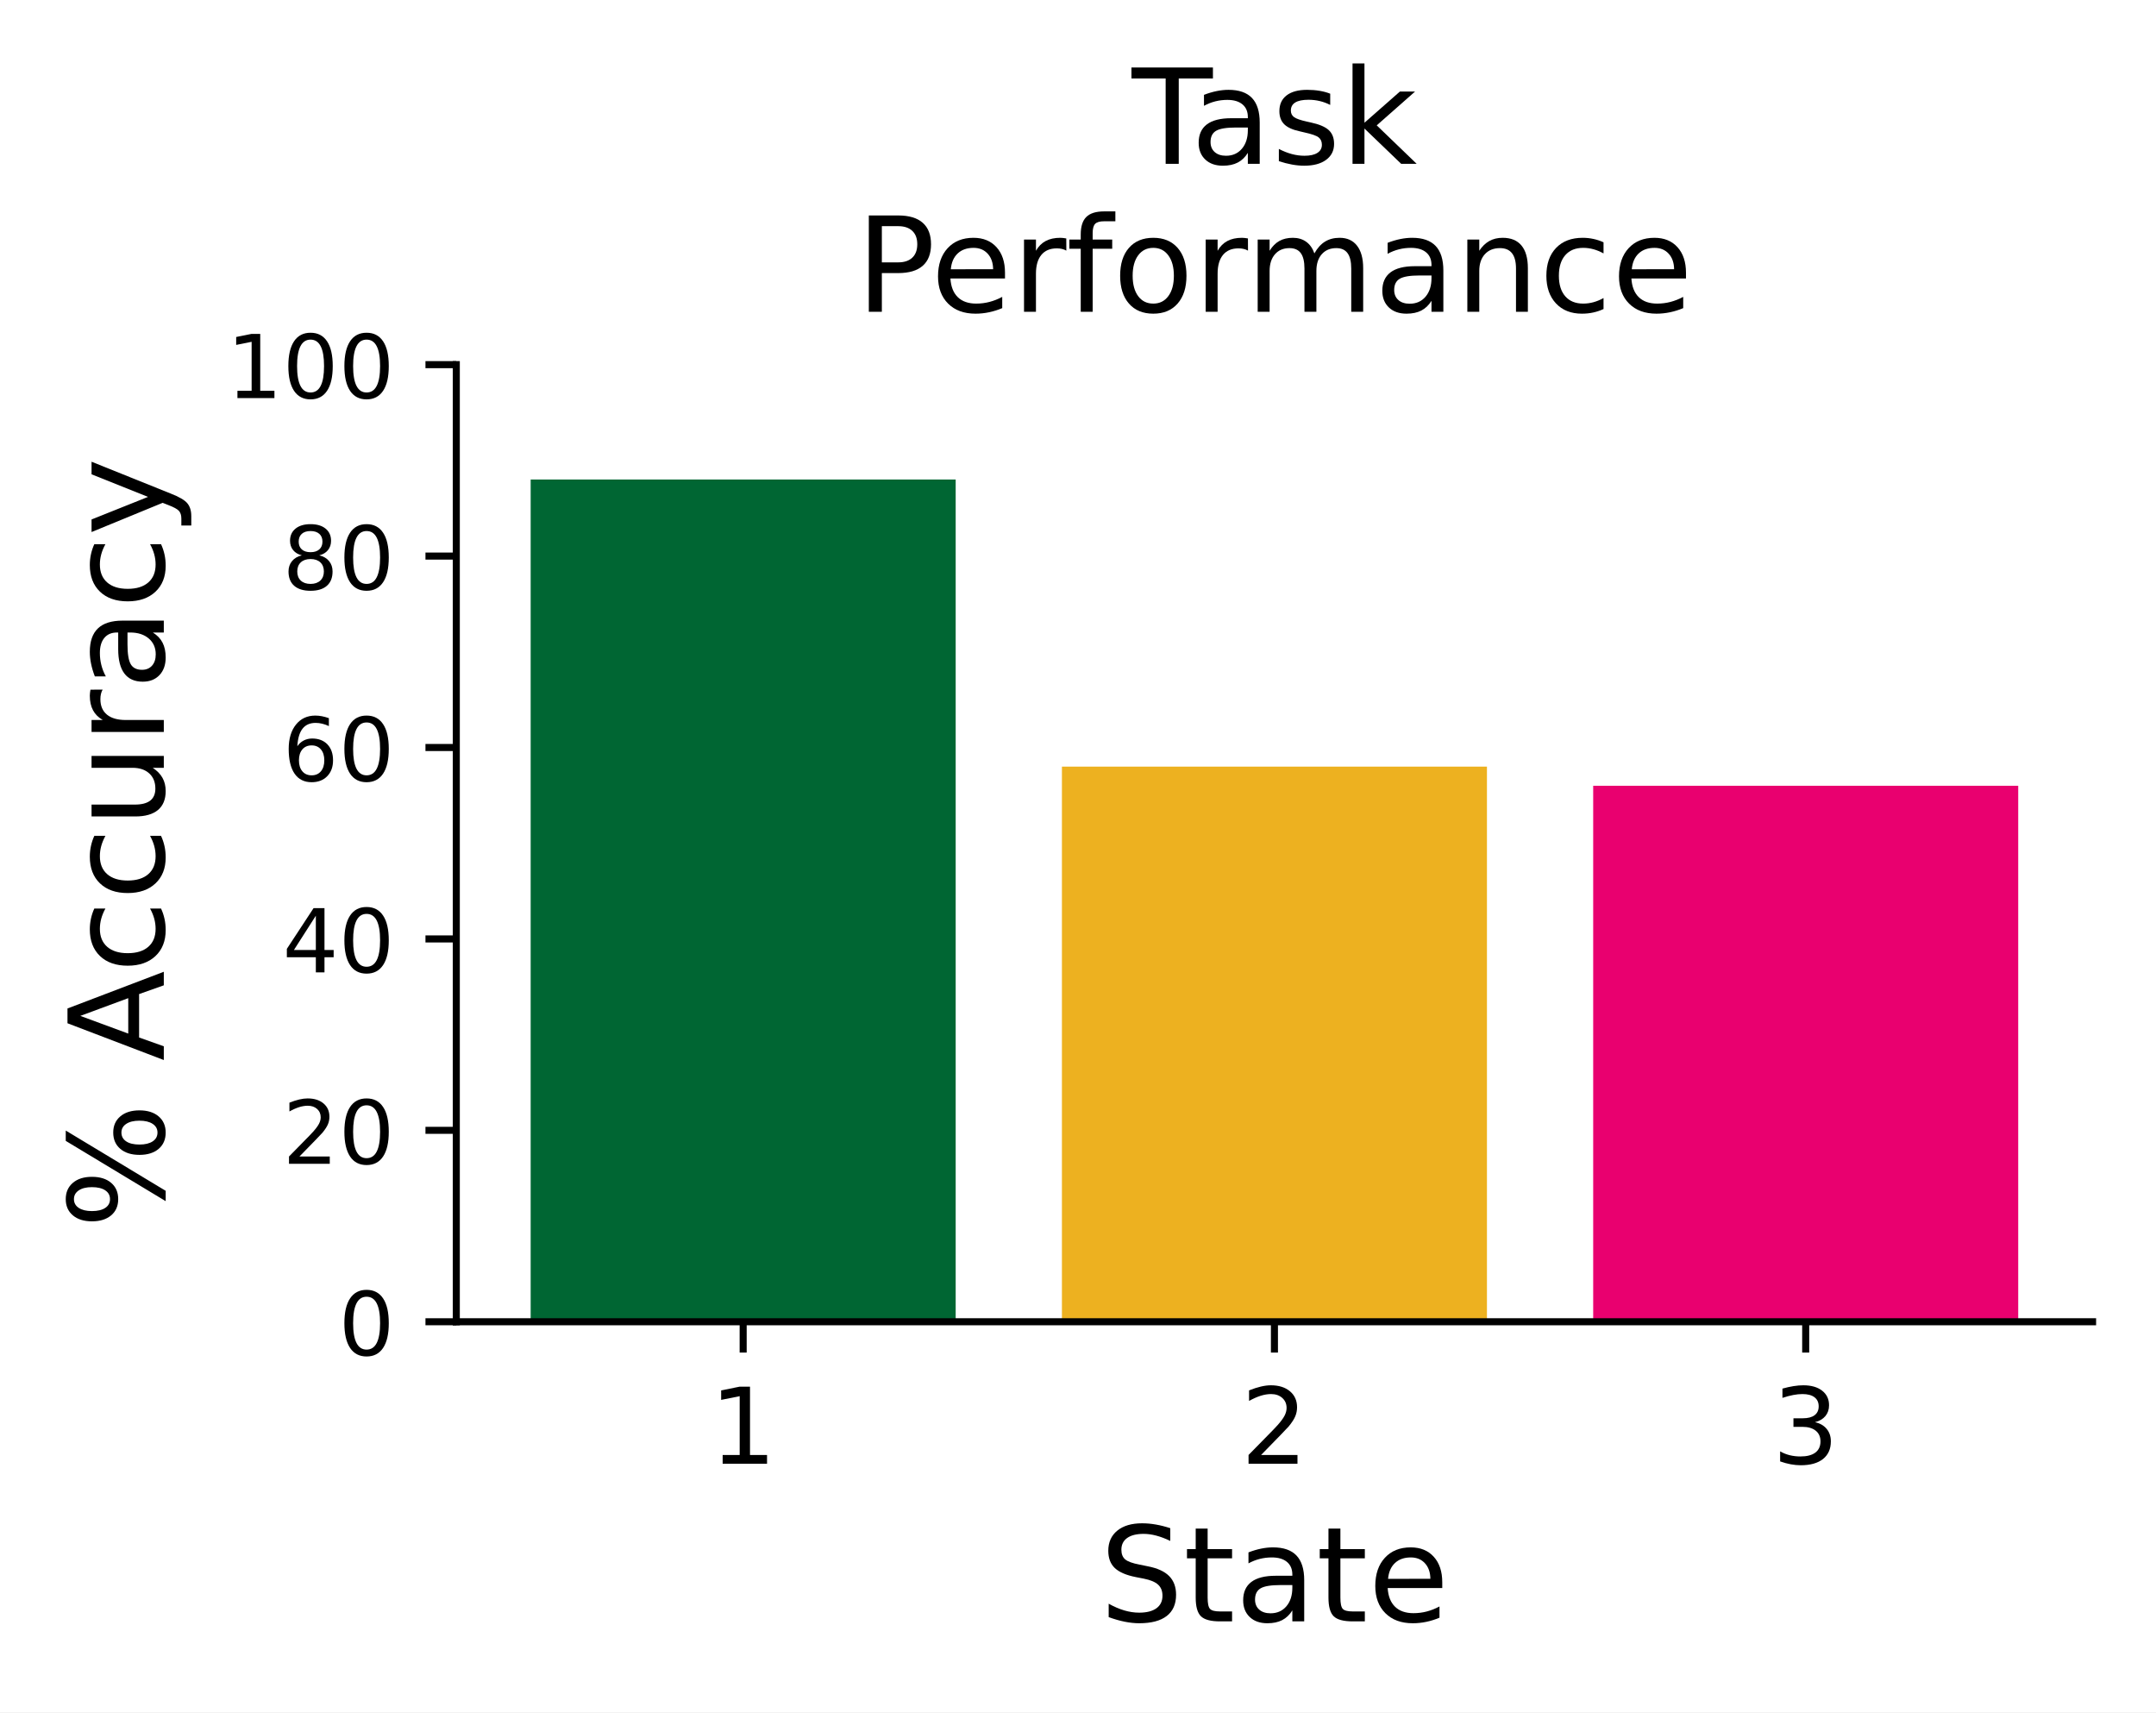
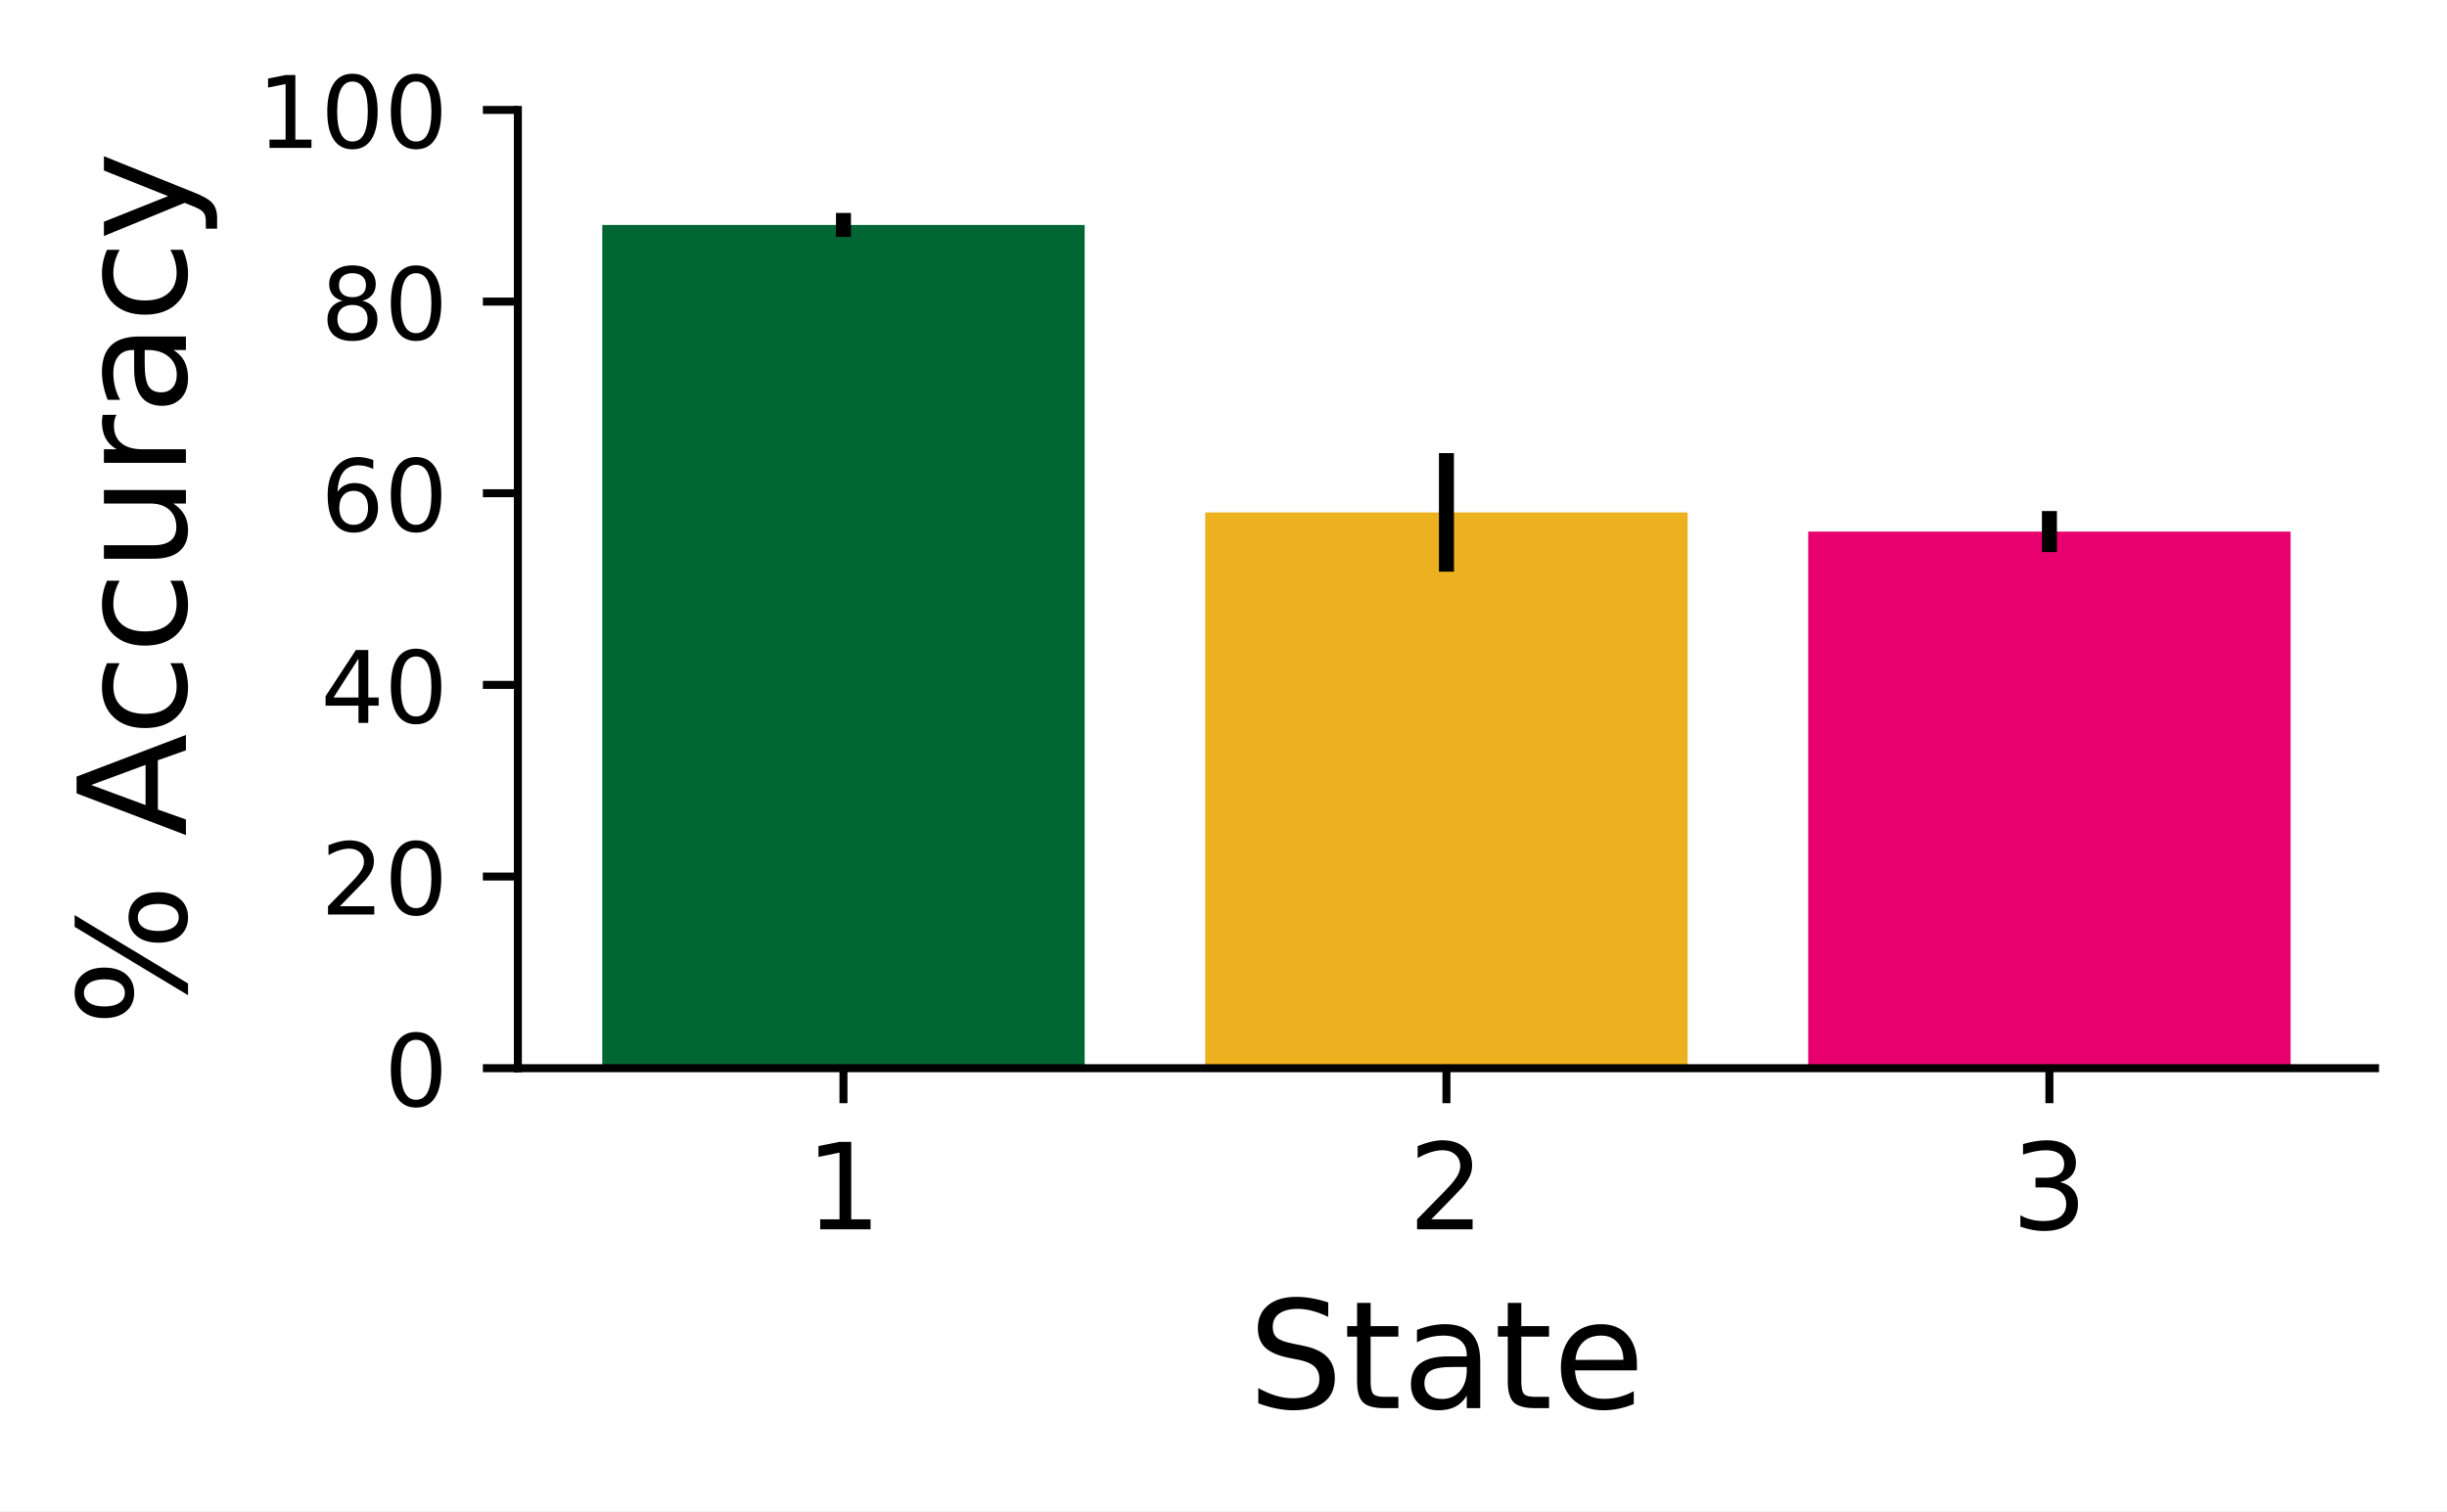
- <svg xmlns="http://www.w3.org/2000/svg" xmlns:xlink="http://www.w3.org/1999/xlink" width="244.784pt" height="194.374pt" viewBox="0 0 244.784 194.374" version="1.1">
+ <svg xmlns="http://www.w3.org/2000/svg" xmlns:xlink="http://www.w3.org/1999/xlink" width="244.784pt" height="151.205pt" viewBox="0 0 244.784 151.205" version="1.1">
  <defs>
    <style type="text/css">*{stroke-linejoin: round; stroke-linecap: butt}</style>
  </defs>
  <g id="figure_1">
    <g id="patch_1">
-       <path d="M 0 194.374  L 244.784 194.374  L 244.784 0  L 0 0  z " style="fill: #ffffff" />
+       <path d="M 0 151.205  L 244.784 151.205  L 244.784 0  L 0 0  z " style="fill: #ffffff" />
    </g>
    <g id="axes_1">
      <g id="patch_2">
-         <path d="M 51.805 150.043  L 237.584 150.043  L 237.584 41.394  L 51.805 41.394  z " style="fill: #ffffff" />
+         <path d="M 51.805 106.874  L 237.584 106.874  L 237.584 10.999  L 51.805 10.999  z " style="fill: #ffffff" />
      </g>
      <g id="patch_3">
-         <path d="M 60.249 150.043  L 108.504 150.043  L 108.504 54.432  L 60.249 54.432  z " clip-path="url(#p05099d40c5)" style="fill: #006633" />
+         <path d="M 60.249 106.874  L 108.504 106.874  L 108.504 22.504  L 60.249 22.504  z " clip-path="url(#p41e8cbc45f)" style="fill: #006633" />
      </g>
      <g id="patch_4">
-         <path d="M 120.567 150.043  L 168.822 150.043  L 168.822 87.027  L 120.567 87.027  z " clip-path="url(#p05099d40c5)" style="fill: #edb120" />
+         <path d="M 120.567 106.874  L 168.822 106.874  L 168.822 51.267  L 120.567 51.267  z " clip-path="url(#p41e8cbc45f)" style="fill: #edb120" />
      </g>
      <g id="patch_5">
-         <path d="M 180.885 150.043  L 229.14 150.043  L 229.14 89.2  L 180.885 89.2  z " clip-path="url(#p05099d40c5)" style="fill: #e9006f" />
+         <path d="M 180.885 106.874  L 229.14 106.874  L 229.14 53.184  L 180.885 53.184  z " clip-path="url(#p41e8cbc45f)" style="fill: #e9006f" />
      </g>
      <g id="matplotlib.axis_1">
        <g id="xtick_1">
          <g id="line2d_1">
            <defs>
-               <path id="m6a40f0a26d" d="M 0 0  L 0 3.5  " style="stroke: #000000; stroke-width: 0.8" />
-             </defs>
-             <g>
-               <use xlink:href="#m6a40f0a26d" x="84.376" y="150.043" style="stroke: #000000; stroke-width: 0.8" />
+               <path id="m62d1b02e3b" d="M 0 0  L 0 3.5  " style="stroke: #000000; stroke-width: 0.8" />
+             </defs>
+             <g>
+               <use xlink:href="#m62d1b02e3b" x="84.376" y="106.874" style="stroke: #000000; stroke-width: 0.8" />
            </g>
          </g>
          <g id="text_1">
-             <g transform="translate(80.5589 166.1615) scale(0.12 -0.12)">
+             <g transform="translate(80.5589 122.9923) scale(0.12 -0.12)">
              <defs>
                <path id="DejaVuSans-31" d="M 794 531  L 1825 531  L 1825 4091  L 703 3866  L 703 4441  L 1819 4666  L 2450 4666  L 2450 531  L 3481 531  L 3481 0  L 794 0  L 794 531  z " transform="scale(0.015625)" />
              </defs>
              <use xlink:href="#DejaVuSans-31" />
            </g>
          </g>
        </g>
        <g id="xtick_2">
          <g id="line2d_2">
            <g>
-               <use xlink:href="#m6a40f0a26d" x="144.694" y="150.043" style="stroke: #000000; stroke-width: 0.8" />
+               <use xlink:href="#m62d1b02e3b" x="144.694" y="106.874" style="stroke: #000000; stroke-width: 0.8" />
            </g>
          </g>
          <g id="text_2">
-             <g transform="translate(140.8769 166.1615) scale(0.12 -0.12)">
+             <g transform="translate(140.8769 122.9923) scale(0.12 -0.12)">
              <defs>
                <path id="DejaVuSans-32" d="M 1228 531  L 3431 531  L 3431 0  L 469 0  L 469 531  Q 828 903 1448 1529  Q 2069 2156 2228 2338  Q 2531 2678 2651 2914  Q 2772 3150 2772 3378  Q 2772 3750 2511 3984  Q 2250 4219 1831 4219  Q 1534 4219 1204 4116  Q 875 4013 500 3803  L 500 4441  Q 881 4594 1212 4672  Q 1544 4750 1819 4750  Q 2544 4750 2975 4387  Q 3406 4025 3406 3419  Q 3406 3131 3298 2873  Q 3191 2616 2906 2266  Q 2828 2175 2409 1742  Q 1991 1309 1228 531  z " transform="scale(0.015625)" />
              </defs>
              <use xlink:href="#DejaVuSans-32" />
            </g>
          </g>
        </g>
        <g id="xtick_3">
          <g id="line2d_3">
            <g>
-               <use xlink:href="#m6a40f0a26d" x="205.012" y="150.043" style="stroke: #000000; stroke-width: 0.8" />
+               <use xlink:href="#m62d1b02e3b" x="205.012" y="106.874" style="stroke: #000000; stroke-width: 0.8" />
            </g>
          </g>
          <g id="text_3">
-             <g transform="translate(201.1949 166.1615) scale(0.12 -0.12)">
+             <g transform="translate(201.1949 122.9923) scale(0.12 -0.12)">
              <defs>
                <path id="DejaVuSans-33" d="M 2597 2516  Q 3050 2419 3304 2112  Q 3559 1806 3559 1356  Q 3559 666 3084 287  Q 2609 -91 1734 -91  Q 1441 -91 1130 -33  Q 819 25 488 141  L 488 750  Q 750 597 1062 519  Q 1375 441 1716 441  Q 2309 441 2620 675  Q 2931 909 2931 1356  Q 2931 1769 2642 2001  Q 2353 2234 1838 2234  L 1294 2234  L 1294 2753  L 1863 2753  Q 2328 2753 2575 2939  Q 2822 3125 2822 3475  Q 2822 3834 2567 4026  Q 2313 4219 1838 4219  Q 1578 4219 1281 4162  Q 984 4106 628 3988  L 628 4550  Q 988 4650 1302 4700  Q 1616 4750 1894 4750  Q 2613 4750 3031 4423  Q 3450 4097 3450 3541  Q 3450 3153 3228 2886  Q 3006 2619 2597 2516  z " transform="scale(0.015625)" />
              </defs>
              <use xlink:href="#DejaVuSans-33" />
            </g>
          </g>
        </g>
        <g id="text_4">
-           <g transform="translate(124.8416 184.0548) scale(0.15 -0.15)">
+           <g transform="translate(124.8416 140.8856) scale(0.15 -0.15)">
            <defs>
              <path id="DejaVuSans-53" d="M 3425 4513  L 3425 3897  Q 3066 4069 2747 4153  Q 2428 4238 2131 4238  Q 1616 4238 1336 4038  Q 1056 3838 1056 3469  Q 1056 3159 1242 3001  Q 1428 2844 1947 2747  L 2328 2669  Q 3034 2534 3370 2195  Q 3706 1856 3706 1288  Q 3706 609 3251 259  Q 2797 -91 1919 -91  Q 1588 -91 1214 -16  Q 841 59 441 206  L 441 856  Q 825 641 1194 531  Q 1563 422 1919 422  Q 2459 422 2753 634  Q 3047 847 3047 1241  Q 3047 1584 2836 1778  Q 2625 1972 2144 2069  L 1759 2144  Q 1053 2284 737 2584  Q 422 2884 422 3419  Q 422 4038 858 4394  Q 1294 4750 2059 4750  Q 2388 4750 2728 4690  Q 3069 4631 3425 4513  z " transform="scale(0.015625)" />
              <path id="DejaVuSans-74" d="M 1172 4494  L 1172 3500  L 2356 3500  L 2356 3053  L 1172 3053  L 1172 1153  Q 1172 725 1289 603  Q 1406 481 1766 481  L 2356 481  L 2356 0  L 1766 0  Q 1100 0 847 248  Q 594 497 594 1153  L 594 3053  L 172 3053  L 172 3500  L 594 3500  L 594 4494  L 1172 4494  z " transform="scale(0.015625)" />
              <path id="DejaVuSans-61" d="M 2194 1759  Q 1497 1759 1228 1600  Q 959 1441 959 1056  Q 959 750 1161 570  Q 1363 391 1709 391  Q 2188 391 2477 730  Q 2766 1069 2766 1631  L 2766 1759  L 2194 1759  z M 3341 1997  L 3341 0  L 2766 0  L 2766 531  Q 2569 213 2275 61  Q 1981 -91 1556 -91  Q 1019 -91 701 211  Q 384 513 384 1019  Q 384 1609 779 1909  Q 1175 2209 1959 2209  L 2766 2209  L 2766 2266  Q 2766 2663 2505 2880  Q 2244 3097 1772 3097  Q 1472 3097 1187 3025  Q 903 2953 641 2809  L 641 3341  Q 956 3463 1253 3523  Q 1550 3584 1831 3584  Q 2591 3584 2966 3190  Q 3341 2797 3341 1997  z " transform="scale(0.015625)" />
              <path id="DejaVuSans-65" d="M 3597 1894  L 3597 1613  L 953 1613  Q 991 1019 1311 708  Q 1631 397 2203 397  Q 2534 397 2845 478  Q 3156 559 3463 722  L 3463 178  Q 3153 47 2828 -22  Q 2503 -91 2169 -91  Q 1331 -91 842 396  Q 353 884 353 1716  Q 353 2575 817 3079  Q 1281 3584 2069 3584  Q 2775 3584 3186 3129  Q 3597 2675 3597 1894  z M 3022 2063  Q 3016 2534 2758 2815  Q 2500 3097 2075 3097  Q 1594 3097 1305 2825  Q 1016 2553 972 2059  L 3022 2063  z " transform="scale(0.015625)" />
            </defs>
            <use xlink:href="#DejaVuSans-53" />
            <use xlink:href="#DejaVuSans-74" x="63.477" />
            <use xlink:href="#DejaVuSans-61" x="102.686" />
            <use xlink:href="#DejaVuSans-74" x="163.965" />
            <use xlink:href="#DejaVuSans-65" x="203.174" />
          </g>
        </g>
      </g>
      <g id="matplotlib.axis_2">
        <g id="ytick_1">
          <g id="line2d_4">
            <defs>
-               <path id="m2d8d5d63a9" d="M 0 0  L -3.5 0  " style="stroke: #000000; stroke-width: 0.8" />
-             </defs>
-             <g>
-               <use xlink:href="#m2d8d5d63a9" x="51.805" y="150.043" style="stroke: #000000; stroke-width: 0.8" />
+               <path id="m2746026961" d="M 0 0  L -3.5 0  " style="stroke: #000000; stroke-width: 0.8" />
+             </defs>
+             <g>
+               <use xlink:href="#m2746026961" x="51.805" y="106.874" style="stroke: #000000; stroke-width: 0.8" />
            </g>
          </g>
          <g id="text_5">
-             <g transform="translate(38.44219 153.8426) scale(0.1 -0.1)">
+             <g transform="translate(38.44219 110.6734) scale(0.1 -0.1)">
              <defs>
                <path id="DejaVuSans-30" d="M 2034 4250  Q 1547 4250 1301 3770  Q 1056 3291 1056 2328  Q 1056 1369 1301 889  Q 1547 409 2034 409  Q 2525 409 2770 889  Q 3016 1369 3016 2328  Q 3016 3291 2770 3770  Q 2525 4250 2034 4250  z M 2034 4750  Q 2819 4750 3233 4129  Q 3647 3509 3647 2328  Q 3647 1150 3233 529  Q 2819 -91 2034 -91  Q 1250 -91 836 529  Q 422 1150 422 2328  Q 422 3509 836 4129  Q 1250 4750 2034 4750  z " transform="scale(0.015625)" />
              </defs>
              <use xlink:href="#DejaVuSans-30" />
            </g>
          </g>
        </g>
        <g id="ytick_2">
          <g id="line2d_5">
            <g>
-               <use xlink:href="#m2d8d5d63a9" x="51.805" y="128.314" style="stroke: #000000; stroke-width: 0.8" />
+               <use xlink:href="#m2746026961" x="51.805" y="87.699" style="stroke: #000000; stroke-width: 0.8" />
            </g>
          </g>
          <g id="text_6">
-             <g transform="translate(32.07969 132.1128) scale(0.1 -0.1)">
+             <g transform="translate(32.07969 91.49844) scale(0.1 -0.1)">
              <use xlink:href="#DejaVuSans-32" />
              <use xlink:href="#DejaVuSans-30" x="63.623" />
            </g>
          </g>
        </g>
        <g id="ytick_3">
          <g id="line2d_6">
            <g>
-               <use xlink:href="#m2d8d5d63a9" x="51.805" y="106.584" style="stroke: #000000; stroke-width: 0.8" />
+               <use xlink:href="#m2746026961" x="51.805" y="68.524" style="stroke: #000000; stroke-width: 0.8" />
            </g>
          </g>
          <g id="text_7">
-             <g transform="translate(32.07969 110.383) scale(0.1 -0.1)">
+             <g transform="translate(32.07969 72.32344) scale(0.1 -0.1)">
              <defs>
                <path id="DejaVuSans-34" d="M 2419 4116  L 825 1625  L 2419 1625  L 2419 4116  z M 2253 4666  L 3047 4666  L 3047 1625  L 3713 1625  L 3713 1100  L 3047 1100  L 3047 0  L 2419 0  L 2419 1100  L 313 1100  L 313 1709  L 2253 4666  z " transform="scale(0.015625)" />
              </defs>
              <use xlink:href="#DejaVuSans-34" />
              <use xlink:href="#DejaVuSans-30" x="63.623" />
            </g>
          </g>
        </g>
        <g id="ytick_4">
          <g id="line2d_7">
            <g>
-               <use xlink:href="#m2d8d5d63a9" x="51.805" y="84.854" style="stroke: #000000; stroke-width: 0.8" />
+               <use xlink:href="#m2746026961" x="51.805" y="49.349" style="stroke: #000000; stroke-width: 0.8" />
            </g>
          </g>
          <g id="text_8">
-             <g transform="translate(32.07969 88.65319) scale(0.1 -0.1)">
+             <g transform="translate(32.07969 53.14844) scale(0.1 -0.1)">
              <defs>
                <path id="DejaVuSans-36" d="M 2113 2584  Q 1688 2584 1439 2293  Q 1191 2003 1191 1497  Q 1191 994 1439 701  Q 1688 409 2113 409  Q 2538 409 2786 701  Q 3034 994 3034 1497  Q 3034 2003 2786 2293  Q 2538 2584 2113 2584  z M 3366 4563  L 3366 3988  Q 3128 4100 2886 4159  Q 2644 4219 2406 4219  Q 1781 4219 1451 3797  Q 1122 3375 1075 2522  Q 1259 2794 1537 2939  Q 1816 3084 2150 3084  Q 2853 3084 3261 2657  Q 3669 2231 3669 1497  Q 3669 778 3244 343  Q 2819 -91 2113 -91  Q 1303 -91 875 529  Q 447 1150 447 2328  Q 447 3434 972 4092  Q 1497 4750 2381 4750  Q 2619 4750 2861 4703  Q 3103 4656 3366 4563  z " transform="scale(0.015625)" />
              </defs>
              <use xlink:href="#DejaVuSans-36" />
              <use xlink:href="#DejaVuSans-30" x="63.623" />
            </g>
          </g>
        </g>
        <g id="ytick_5">
          <g id="line2d_8">
            <g>
-               <use xlink:href="#m2d8d5d63a9" x="51.805" y="63.124" style="stroke: #000000; stroke-width: 0.8" />
+               <use xlink:href="#m2746026961" x="51.805" y="30.174" style="stroke: #000000; stroke-width: 0.8" />
            </g>
          </g>
          <g id="text_9">
-             <g transform="translate(32.07969 66.92339) scale(0.1 -0.1)">
+             <g transform="translate(32.07969 33.97344) scale(0.1 -0.1)">
              <defs>
                <path id="DejaVuSans-38" d="M 2034 2216  Q 1584 2216 1326 1975  Q 1069 1734 1069 1313  Q 1069 891 1326 650  Q 1584 409 2034 409  Q 2484 409 2743 651  Q 3003 894 3003 1313  Q 3003 1734 2745 1975  Q 2488 2216 2034 2216  z M 1403 2484  Q 997 2584 770 2862  Q 544 3141 544 3541  Q 544 4100 942 4425  Q 1341 4750 2034 4750  Q 2731 4750 3128 4425  Q 3525 4100 3525 3541  Q 3525 3141 3298 2862  Q 3072 2584 2669 2484  Q 3125 2378 3379 2068  Q 3634 1759 3634 1313  Q 3634 634 3220 271  Q 2806 -91 2034 -91  Q 1263 -91 848 271  Q 434 634 434 1313  Q 434 1759 690 2068  Q 947 2378 1403 2484  z M 1172 3481  Q 1172 3119 1398 2916  Q 1625 2713 2034 2713  Q 2441 2713 2670 2916  Q 2900 3119 2900 3481  Q 2900 3844 2670 4047  Q 2441 4250 2034 4250  Q 1625 4250 1398 4047  Q 1172 3844 1172 3481  z " transform="scale(0.015625)" />
              </defs>
              <use xlink:href="#DejaVuSans-38" />
              <use xlink:href="#DejaVuSans-30" x="63.623" />
            </g>
          </g>
        </g>
        <g id="ytick_6">
          <g id="line2d_9">
            <g>
-               <use xlink:href="#m2d8d5d63a9" x="51.805" y="41.394" style="stroke: #000000; stroke-width: 0.8" />
+               <use xlink:href="#m2746026961" x="51.805" y="10.999" style="stroke: #000000; stroke-width: 0.8" />
            </g>
          </g>
          <g id="text_10">
-             <g transform="translate(25.71719 45.19359) scale(0.1 -0.1)">
+             <g transform="translate(25.71719 14.79844) scale(0.1 -0.1)">
              <use xlink:href="#DejaVuSans-31" />
              <use xlink:href="#DejaVuSans-30" x="63.623" />
              <use xlink:href="#DejaVuSans-30" x="127.246" />
            </g>
          </g>
        </g>
        <g id="text_11">
-           <g transform="translate(18.59766 139.4708) rotate(-90) scale(0.15 -0.15)">
+           <g transform="translate(18.59766 102.6887) rotate(-90) scale(0.15 -0.15)">
            <defs>
              <path id="DejaVuSans-25" d="M 4653 2053  Q 4381 2053 4226 1822  Q 4072 1591 4072 1178  Q 4072 772 4226 539  Q 4381 306 4653 306  Q 4919 306 5073 539  Q 5228 772 5228 1178  Q 5228 1588 5073 1820  Q 4919 2053 4653 2053  z M 4653 2450  Q 5147 2450 5437 2106  Q 5728 1763 5728 1178  Q 5728 594 5436 251  Q 5144 -91 4653 -91  Q 4153 -91 3862 251  Q 3572 594 3572 1178  Q 3572 1766 3864 2108  Q 4156 2450 4653 2450  z M 1428 4353  Q 1159 4353 1004 4120  Q 850 3888 850 3481  Q 850 3069 1003 2837  Q 1156 2606 1428 2606  Q 1700 2606 1854 2837  Q 2009 3069 2009 3481  Q 2009 3884 1853 4118  Q 1697 4353 1428 4353  z M 4250 4750  L 4750 4750  L 1831 -91  L 1331 -91  L 4250 4750  z M 1428 4750  Q 1922 4750 2215 4408  Q 2509 4066 2509 3481  Q 2509 2891 2217 2550  Q 1925 2209 1428 2209  Q 931 2209 642 2551  Q 353 2894 353 3481  Q 353 4063 643 4406  Q 934 4750 1428 4750  z " transform="scale(0.015625)" />
              <path id="DejaVuSans-20" transform="scale(0.015625)" />
              <path id="DejaVuSans-41" d="M 2188 4044  L 1331 1722  L 3047 1722  L 2188 4044  z M 1831 4666  L 2547 4666  L 4325 0  L 3669 0  L 3244 1197  L 1141 1197  L 716 0  L 50 0  L 1831 4666  z " transform="scale(0.015625)" />
              <path id="DejaVuSans-63" d="M 3122 3366  L 3122 2828  Q 2878 2963 2633 3030  Q 2388 3097 2138 3097  Q 1578 3097 1268 2742  Q 959 2388 959 1747  Q 959 1106 1268 751  Q 1578 397 2138 397  Q 2388 397 2633 464  Q 2878 531 3122 666  L 3122 134  Q 2881 22 2623 -34  Q 2366 -91 2075 -91  Q 1284 -91 818 406  Q 353 903 353 1747  Q 353 2603 823 3093  Q 1294 3584 2113 3584  Q 2378 3584 2631 3529  Q 2884 3475 3122 3366  z " transform="scale(0.015625)" />
              <path id="DejaVuSans-75" d="M 544 1381  L 544 3500  L 1119 3500  L 1119 1403  Q 1119 906 1312 657  Q 1506 409 1894 409  Q 2359 409 2629 706  Q 2900 1003 2900 1516  L 2900 3500  L 3475 3500  L 3475 0  L 2900 0  L 2900 538  Q 2691 219 2414 64  Q 2138 -91 1772 -91  Q 1169 -91 856 284  Q 544 659 544 1381  z M 1991 3584  L 1991 3584  z " transform="scale(0.015625)" />
              <path id="DejaVuSans-72" d="M 2631 2963  Q 2534 3019 2420 3045  Q 2306 3072 2169 3072  Q 1681 3072 1420 2755  Q 1159 2438 1159 1844  L 1159 0  L 581 0  L 581 3500  L 1159 3500  L 1159 2956  Q 1341 3275 1631 3429  Q 1922 3584 2338 3584  Q 2397 3584 2469 3576  Q 2541 3569 2628 3553  L 2631 2963  z " transform="scale(0.015625)" />
              <path id="DejaVuSans-79" d="M 2059 -325  Q 1816 -950 1584 -1140  Q 1353 -1331 966 -1331  L 506 -1331  L 506 -850  L 844 -850  Q 1081 -850 1212 -737  Q 1344 -625 1503 -206  L 1606 56  L 191 3500  L 800 3500  L 1894 763  L 2988 3500  L 3597 3500  L 2059 -325  z " transform="scale(0.015625)" />
            </defs>
            <use xlink:href="#DejaVuSans-25" />
            <use xlink:href="#DejaVuSans-20" x="95.02" />
            <use xlink:href="#DejaVuSans-41" x="126.807" />
            <use xlink:href="#DejaVuSans-63" x="193.465" />
            <use xlink:href="#DejaVuSans-63" x="248.445" />
            <use xlink:href="#DejaVuSans-75" x="303.426" />
            <use xlink:href="#DejaVuSans-72" x="366.805" />
            <use xlink:href="#DejaVuSans-61" x="407.918" />
            <use xlink:href="#DejaVuSans-63" x="469.197" />
            <use xlink:href="#DejaVuSans-79" x="524.178" />
          </g>
        </g>
      </g>
+       <g id="LineCollection_1">
+         <path d="M 84.376 23.702  L 84.376 21.306  " clip-path="url(#p41e8cbc45f)" style="fill: none; stroke: #000000; stroke-width: 1.5" />
+       </g>
+       <g id="LineCollection_2">
+         <path d="M 144.694 57.197  L 144.694 45.336  " clip-path="url(#p41e8cbc45f)" style="fill: none; stroke: #000000; stroke-width: 1.5" />
+       </g>
+       <g id="LineCollection_3">
+         <path d="M 205.012 55.237  L 205.012 51.132  " clip-path="url(#p41e8cbc45f)" style="fill: none; stroke: #000000; stroke-width: 1.5" />
+       </g>
      <g id="patch_6">
-         <path d="M 51.805 150.043  L 51.805 41.394  " style="fill: none; stroke: #000000; stroke-width: 0.8; stroke-linejoin: miter; stroke-linecap: square" />
+         <path d="M 51.805 106.874  L 51.805 10.999  " style="fill: none; stroke: #000000; stroke-width: 0.8; stroke-linejoin: miter; stroke-linecap: square" />
      </g>
      <g id="patch_7">
-         <path d="M 51.805 150.043  L 237.584 150.043  " style="fill: none; stroke: #000000; stroke-width: 0.8; stroke-linejoin: miter; stroke-linecap: square" />
-       </g>
-       <g id="text_12">
-         <g transform="translate(128.5049 18.59766) scale(0.15 -0.15)">
-           <defs>
-             <path id="DejaVuSans-54" d="M -19 4666  L 3928 4666  L 3928 4134  L 2272 4134  L 2272 0  L 1638 0  L 1638 4134  L -19 4134  L -19 4666  z " transform="scale(0.015625)" />
-             <path id="DejaVuSans-73" d="M 2834 3397  L 2834 2853  Q 2591 2978 2328 3040  Q 2066 3103 1784 3103  Q 1356 3103 1142 2972  Q 928 2841 928 2578  Q 928 2378 1081 2264  Q 1234 2150 1697 2047  L 1894 2003  Q 2506 1872 2764 1633  Q 3022 1394 3022 966  Q 3022 478 2636 193  Q 2250 -91 1575 -91  Q 1294 -91 989 -36  Q 684 19 347 128  L 347 722  Q 666 556 975 473  Q 1284 391 1588 391  Q 1994 391 2212 530  Q 2431 669 2431 922  Q 2431 1156 2273 1281  Q 2116 1406 1581 1522  L 1381 1569  Q 847 1681 609 1914  Q 372 2147 372 2553  Q 372 3047 722 3315  Q 1072 3584 1716 3584  Q 2034 3584 2315 3537  Q 2597 3491 2834 3397  z " transform="scale(0.015625)" />
-             <path id="DejaVuSans-6b" d="M 581 4863  L 1159 4863  L 1159 1991  L 2875 3500  L 3609 3500  L 1753 1863  L 3688 0  L 2938 0  L 1159 1709  L 1159 0  L 581 0  L 581 4863  z " transform="scale(0.015625)" />
-           </defs>
-           <use xlink:href="#DejaVuSans-54" />
-           <use xlink:href="#DejaVuSans-61" x="44.584" />
-           <use xlink:href="#DejaVuSans-73" x="105.863" />
-           <use xlink:href="#DejaVuSans-6b" x="157.963" />
-         </g>
-         <g transform="translate(97.17133 35.39437) scale(0.15 -0.15)">
-           <defs>
-             <path id="DejaVuSans-50" d="M 1259 4147  L 1259 2394  L 2053 2394  Q 2494 2394 2734 2622  Q 2975 2850 2975 3272  Q 2975 3691 2734 3919  Q 2494 4147 2053 4147  L 1259 4147  z M 628 4666  L 2053 4666  Q 2838 4666 3239 4311  Q 3641 3956 3641 3272  Q 3641 2581 3239 2228  Q 2838 1875 2053 1875  L 1259 1875  L 1259 0  L 628 0  L 628 4666  z " transform="scale(0.015625)" />
-             <path id="DejaVuSans-66" d="M 2375 4863  L 2375 4384  L 1825 4384  Q 1516 4384 1395 4259  Q 1275 4134 1275 3809  L 1275 3500  L 2222 3500  L 2222 3053  L 1275 3053  L 1275 0  L 697 0  L 697 3053  L 147 3053  L 147 3500  L 697 3500  L 697 3744  Q 697 4328 969 4595  Q 1241 4863 1831 4863  L 2375 4863  z " transform="scale(0.015625)" />
-             <path id="DejaVuSans-6f" d="M 1959 3097  Q 1497 3097 1228 2736  Q 959 2375 959 1747  Q 959 1119 1226 758  Q 1494 397 1959 397  Q 2419 397 2687 759  Q 2956 1122 2956 1747  Q 2956 2369 2687 2733  Q 2419 3097 1959 3097  z M 1959 3584  Q 2709 3584 3137 3096  Q 3566 2609 3566 1747  Q 3566 888 3137 398  Q 2709 -91 1959 -91  Q 1206 -91 779 398  Q 353 888 353 1747  Q 353 2609 779 3096  Q 1206 3584 1959 3584  z " transform="scale(0.015625)" />
-             <path id="DejaVuSans-6d" d="M 3328 2828  Q 3544 3216 3844 3400  Q 4144 3584 4550 3584  Q 5097 3584 5394 3201  Q 5691 2819 5691 2113  L 5691 0  L 5113 0  L 5113 2094  Q 5113 2597 4934 2840  Q 4756 3084 4391 3084  Q 3944 3084 3684 2787  Q 3425 2491 3425 1978  L 3425 0  L 2847 0  L 2847 2094  Q 2847 2600 2669 2842  Q 2491 3084 2119 3084  Q 1678 3084 1418 2786  Q 1159 2488 1159 1978  L 1159 0  L 581 0  L 581 3500  L 1159 3500  L 1159 2956  Q 1356 3278 1631 3431  Q 1906 3584 2284 3584  Q 2666 3584 2933 3390  Q 3200 3197 3328 2828  z " transform="scale(0.015625)" />
-             <path id="DejaVuSans-6e" d="M 3513 2113  L 3513 0  L 2938 0  L 2938 2094  Q 2938 2591 2744 2837  Q 2550 3084 2163 3084  Q 1697 3084 1428 2787  Q 1159 2491 1159 1978  L 1159 0  L 581 0  L 581 3500  L 1159 3500  L 1159 2956  Q 1366 3272 1645 3428  Q 1925 3584 2291 3584  Q 2894 3584 3203 3211  Q 3513 2838 3513 2113  z " transform="scale(0.015625)" />
-           </defs>
-           <use xlink:href="#DejaVuSans-50" />
-           <use xlink:href="#DejaVuSans-65" x="56.678" />
-           <use xlink:href="#DejaVuSans-72" x="118.201" />
-           <use xlink:href="#DejaVuSans-66" x="159.314" />
-           <use xlink:href="#DejaVuSans-6f" x="194.52" />
-           <use xlink:href="#DejaVuSans-72" x="255.701" />
-           <use xlink:href="#DejaVuSans-6d" x="295.064" />
-           <use xlink:href="#DejaVuSans-61" x="392.477" />
-           <use xlink:href="#DejaVuSans-6e" x="453.756" />
-           <use xlink:href="#DejaVuSans-63" x="517.135" />
-           <use xlink:href="#DejaVuSans-65" x="572.115" />
-         </g>
+         <path d="M 51.805 106.874  L 237.584 106.874  " style="fill: none; stroke: #000000; stroke-width: 0.8; stroke-linejoin: miter; stroke-linecap: square" />
      </g>
    </g>
  </g>
  <defs>
-     <clipPath id="p05099d40c5">
-       <rect x="51.805" y="41.394" width="185.779" height="108.649" />
+     <clipPath id="p41e8cbc45f">
+       <rect x="51.805" y="10.999" width="185.779" height="95.875" />
    </clipPath>
  </defs>
</svg>
